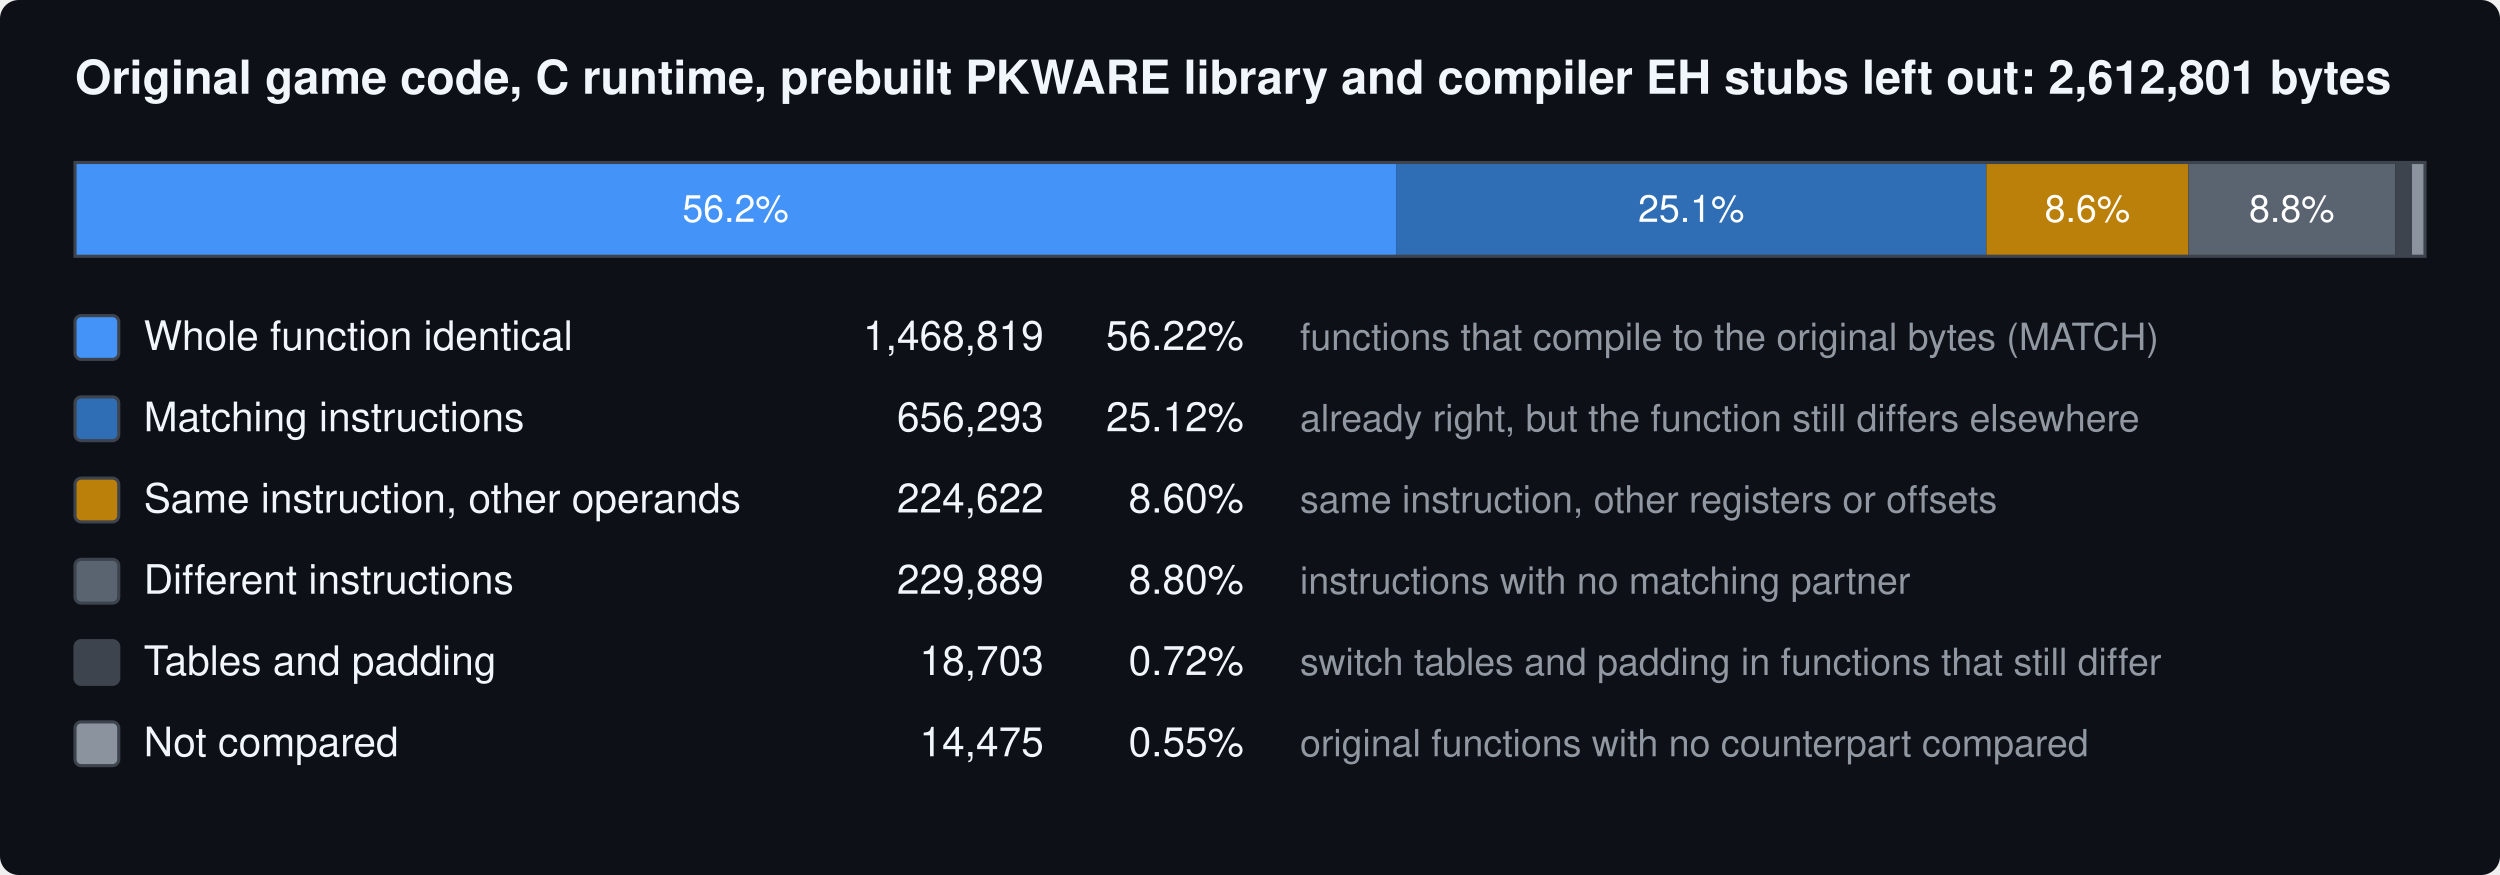
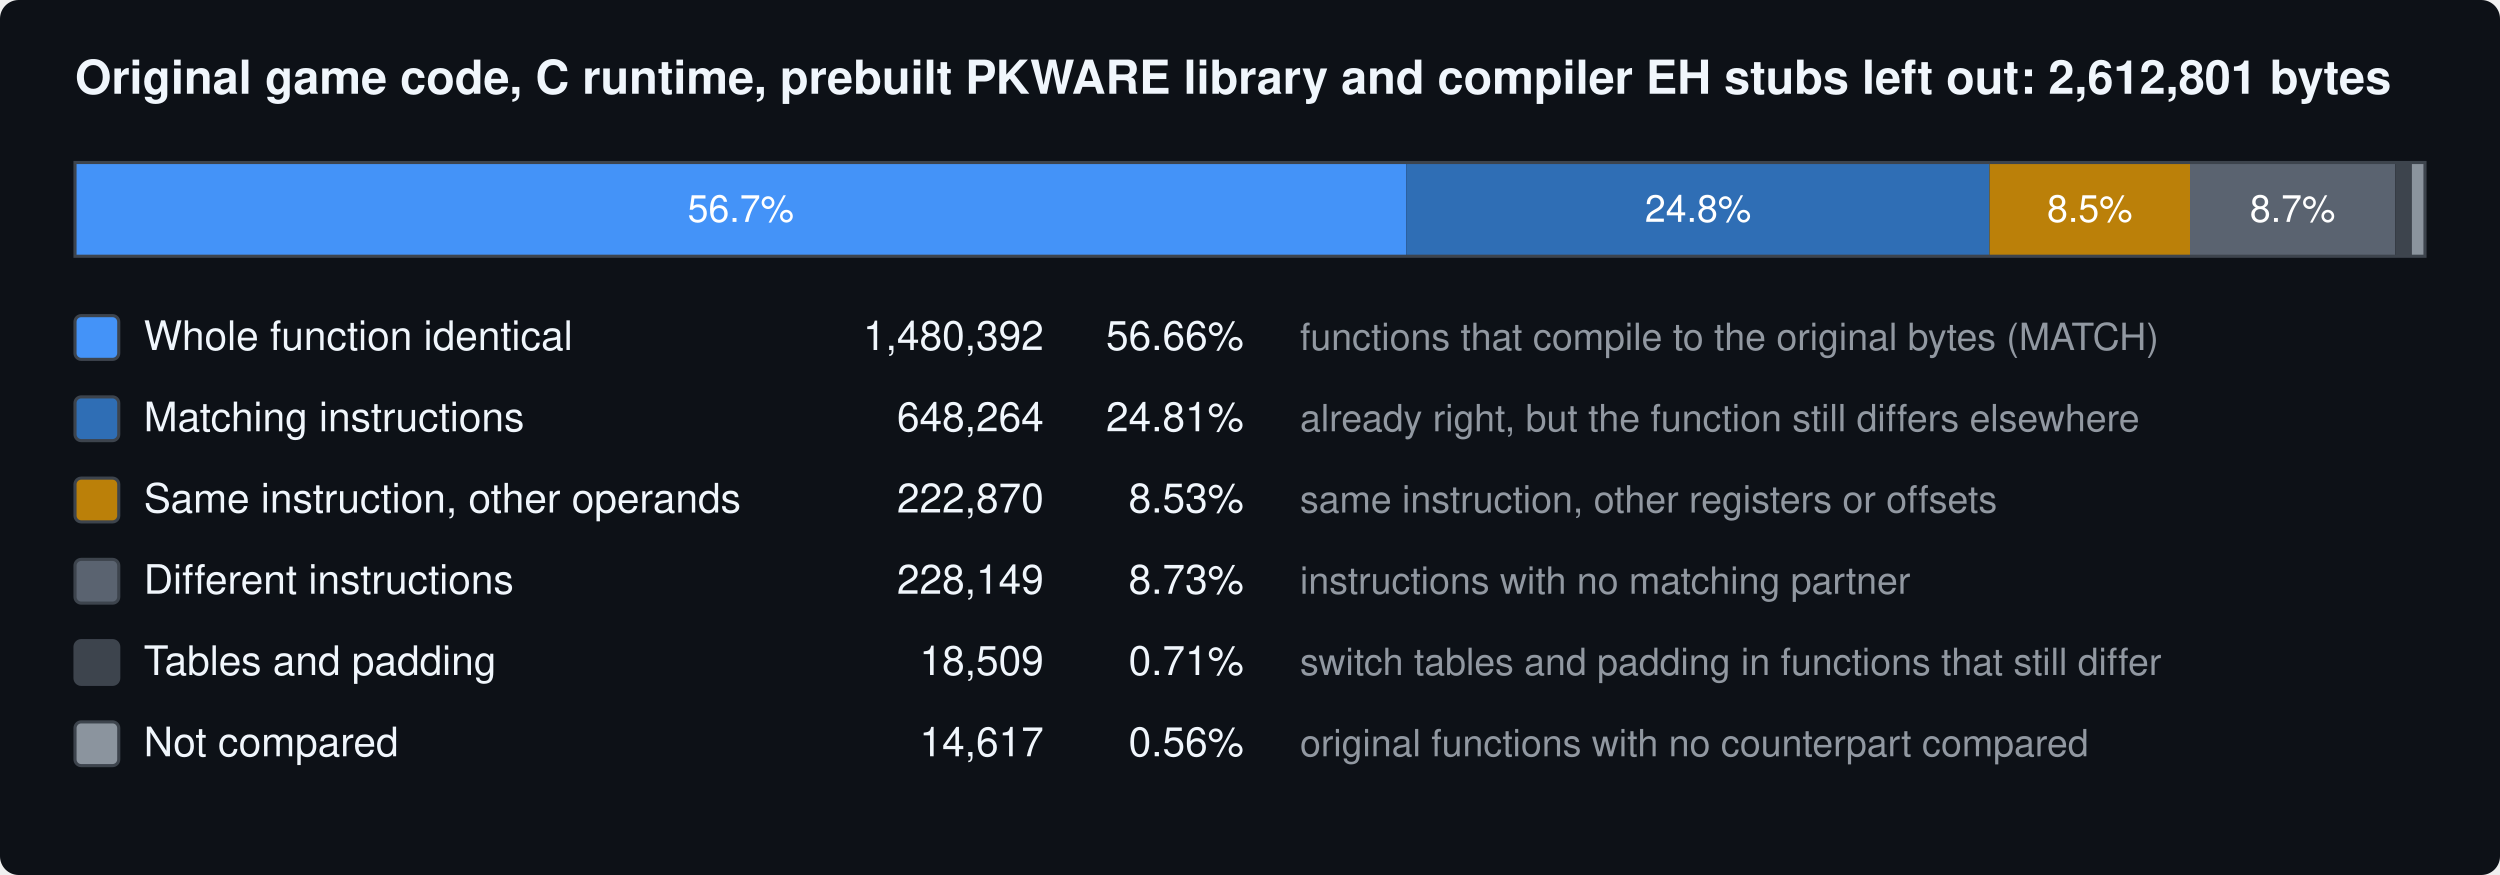
<svg xmlns="http://www.w3.org/2000/svg" width="800" height="280" viewBox="0 0 800 280" font-family="system-ui, -apple-system, Segoe UI, Helvetica, Arial, sans-serif">
  <rect width="800" height="280" rx="6" fill="#0d1117" />
  <text x="24" y="30" font-size="15" font-weight="600" fill="#f0f6fc">Original game code, C runtime, prebuilt PKWARE library and compiler EH stubs left out: 2,612,801 bytes</text>
-   <rect x="24.00" y="52" width="422.75" height="30" fill="#4493f8" />
-   <text x="235.37" y="71" font-size="12" text-anchor="middle" fill="#ffffff">56.2%</text>
-   <rect x="446.75" y="52" width="188.89" height="30" fill="#2f6eb5" />
-   <text x="541.19" y="71" font-size="12" text-anchor="middle" fill="#ffffff">25.1%</text>
-   <rect x="635.64" y="52" width="64.65" height="30" fill="#bb8009" />
-   <text x="667.96" y="71" font-size="12" text-anchor="middle" fill="#ffffff">8.6%</text>
-   <rect x="700.29" y="52" width="66.17" height="30" fill="#5a6370" />
-   <text x="733.37" y="71" font-size="12" text-anchor="middle" fill="#ffffff">8.8%</text>
-   <rect x="766.45" y="52" width="5.38" height="30" fill="#3d444d" />
-   <rect x="771.83" y="52" width="4.17" height="30" fill="#8b949e" />
+   <rect x="24.00" y="52" width="426.08" height="30" fill="#4493f8" />
+   <text x="237.04" y="71" font-size="12" text-anchor="middle" fill="#ffffff">56.7%</text>
+   <rect x="450.08" y="52" width="186.58" height="30" fill="#2f6eb5" />
+   <text x="543.37" y="71" font-size="12" text-anchor="middle" fill="#ffffff">24.8%</text>
+   <rect x="636.66" y="52" width="64.15" height="30" fill="#bb8009" />
+   <text x="668.73" y="71" font-size="12" text-anchor="middle" fill="#ffffff">8.5%</text>
+   <rect x="700.80" y="52" width="65.66" height="30" fill="#5a6370" />
+   <text x="733.63" y="71" font-size="12" text-anchor="middle" fill="#ffffff">8.7%</text>
+   <rect x="766.47" y="52" width="5.33" height="30" fill="#3d444d" />
+   <rect x="771.79" y="52" width="4.21" height="30" fill="#8b949e" />
  <rect x="24" y="52" width="752" height="30" fill="none" stroke="#3d444d" />
  <rect x="24" y="101" width="14" height="14" rx="2" fill="#4493f8" stroke="#3d444d" />
  <text x="46" y="112" font-size="13" fill="#f0f6fc">Whole function identical</text>
-   <text x="334" y="112" font-size="13" text-anchor="end" fill="#f0f6fc">1,468,819</text>
-   <text x="398" y="112" font-size="13" text-anchor="end" fill="#f0f6fc">56.22%</text>
+   <text x="334" y="112" font-size="13" text-anchor="end" fill="#f0f6fc">1,480,392</text>
+   <text x="398" y="112" font-size="13" text-anchor="end" fill="#f0f6fc">56.66%</text>
  <text x="416" y="112" font-size="12" fill="#9198a1">functions that compile to the original bytes (MATCH)</text>
  <rect x="24" y="127" width="14" height="14" rx="2" fill="#2f6eb5" stroke="#3d444d" />
  <text x="46" y="138" font-size="13" fill="#f0f6fc">Matching instructions</text>
-   <text x="334" y="138" font-size="13" text-anchor="end" fill="#f0f6fc">656,293</text>
-   <text x="398" y="138" font-size="13" text-anchor="end" fill="#f0f6fc">25.12%</text>
+   <text x="334" y="138" font-size="13" text-anchor="end" fill="#f0f6fc">648,264</text>
+   <text x="398" y="138" font-size="13" text-anchor="end" fill="#f0f6fc">24.81%</text>
  <text x="416" y="138" font-size="12" fill="#9198a1">already right, but the function still differs elsewhere</text>
  <rect x="24" y="153" width="14" height="14" rx="2" fill="#bb8009" stroke="#3d444d" />
  <text x="46" y="164" font-size="13" fill="#f0f6fc">Same instruction, other operands</text>
-   <text x="334" y="164" font-size="13" text-anchor="end" fill="#f0f6fc">224,622</text>
-   <text x="398" y="164" font-size="13" text-anchor="end" fill="#f0f6fc">8.60%</text>
+   <text x="334" y="164" font-size="13" text-anchor="end" fill="#f0f6fc">222,870</text>
+   <text x="398" y="164" font-size="13" text-anchor="end" fill="#f0f6fc">8.53%</text>
  <text x="416" y="164" font-size="12" fill="#9198a1">same instruction, other registers or offsets</text>
  <rect x="24" y="179" width="14" height="14" rx="2" fill="#5a6370" stroke="#3d444d" />
  <text x="46" y="190" font-size="13" fill="#f0f6fc">Different instructions</text>
-   <text x="334" y="190" font-size="13" text-anchor="end" fill="#f0f6fc">229,889</text>
-   <text x="398" y="190" font-size="13" text-anchor="end" fill="#f0f6fc">8.80%</text>
+   <text x="334" y="190" font-size="13" text-anchor="end" fill="#f0f6fc">228,149</text>
+   <text x="398" y="190" font-size="13" text-anchor="end" fill="#f0f6fc">8.73%</text>
  <text x="416" y="190" font-size="12" fill="#9198a1">instructions with no matching partner</text>
  <rect x="24" y="205" width="14" height="14" rx="2" fill="#3d444d" stroke="#3d444d" />
  <text x="46" y="216" font-size="13" fill="#f0f6fc">Tables and padding</text>
-   <text x="334" y="216" font-size="13" text-anchor="end" fill="#f0f6fc">18,703</text>
-   <text x="398" y="216" font-size="13" text-anchor="end" fill="#f0f6fc">0.72%</text>
+   <text x="334" y="216" font-size="13" text-anchor="end" fill="#f0f6fc">18,509</text>
+   <text x="398" y="216" font-size="13" text-anchor="end" fill="#f0f6fc">0.71%</text>
  <text x="416" y="216" font-size="12" fill="#9198a1">switch tables and padding in functions that still differ</text>
  <rect x="24" y="231" width="14" height="14" rx="2" fill="#8b949e" stroke="#3d444d" />
  <text x="46" y="242" font-size="13" fill="#f0f6fc">Not compared</text>
-   <text x="334" y="242" font-size="13" text-anchor="end" fill="#f0f6fc">14,475</text>
-   <text x="398" y="242" font-size="13" text-anchor="end" fill="#f0f6fc">0.55%</text>
+   <text x="334" y="242" font-size="13" text-anchor="end" fill="#f0f6fc">14,617</text>
+   <text x="398" y="242" font-size="13" text-anchor="end" fill="#f0f6fc">0.56%</text>
  <text x="416" y="242" font-size="12" fill="#9198a1">original functions with no counterpart compared</text>
</svg>
